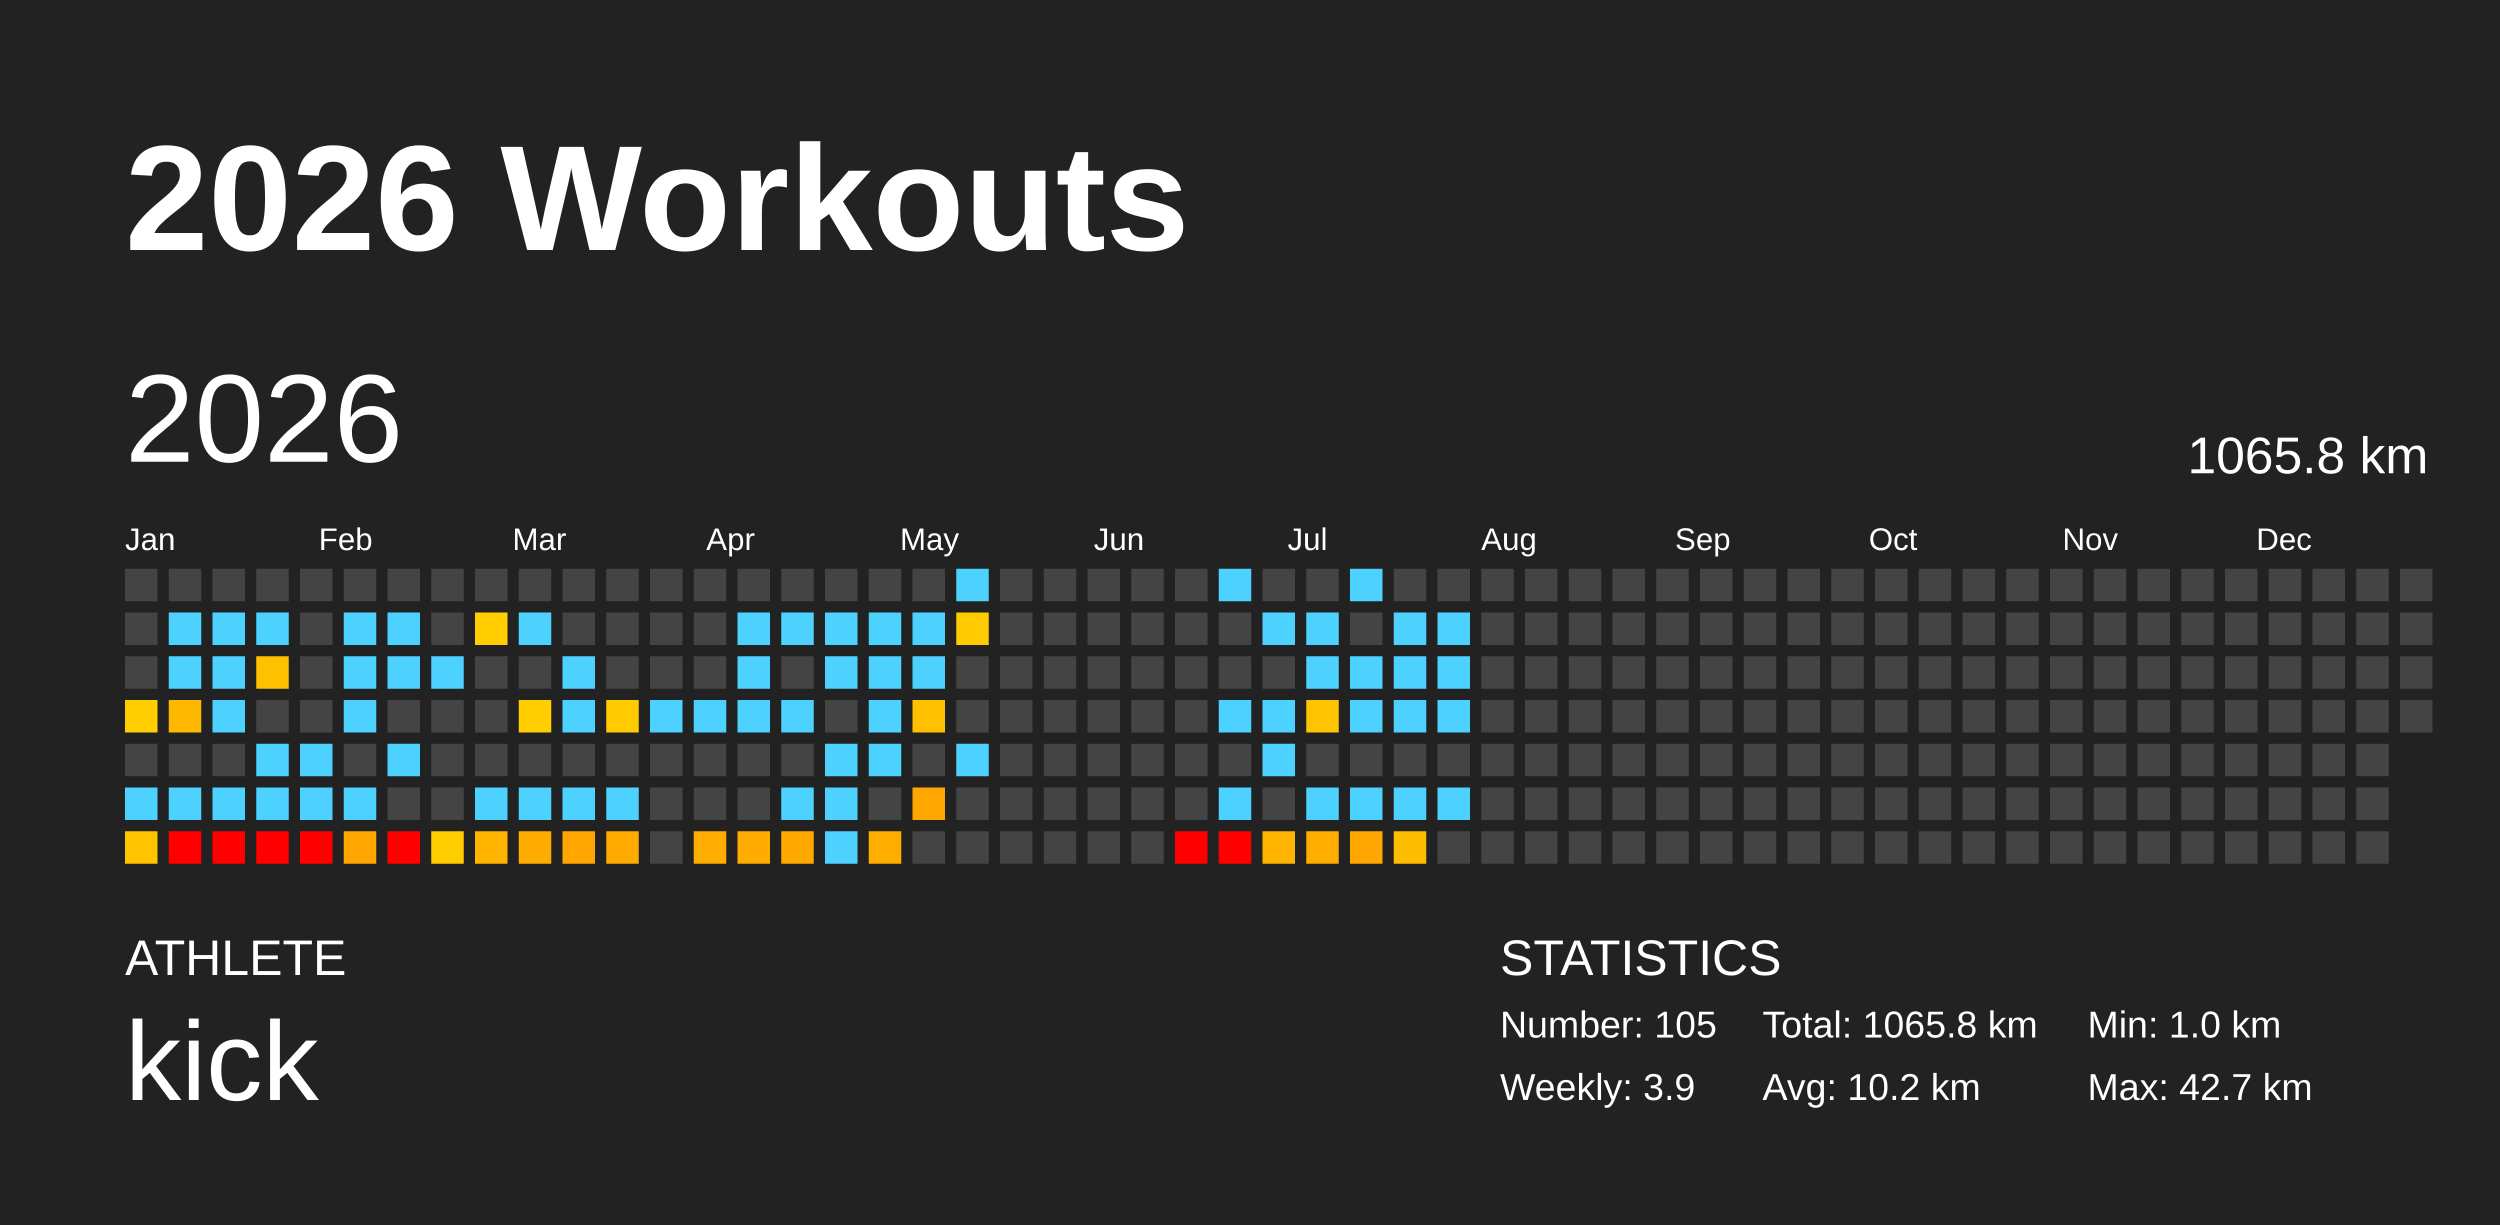
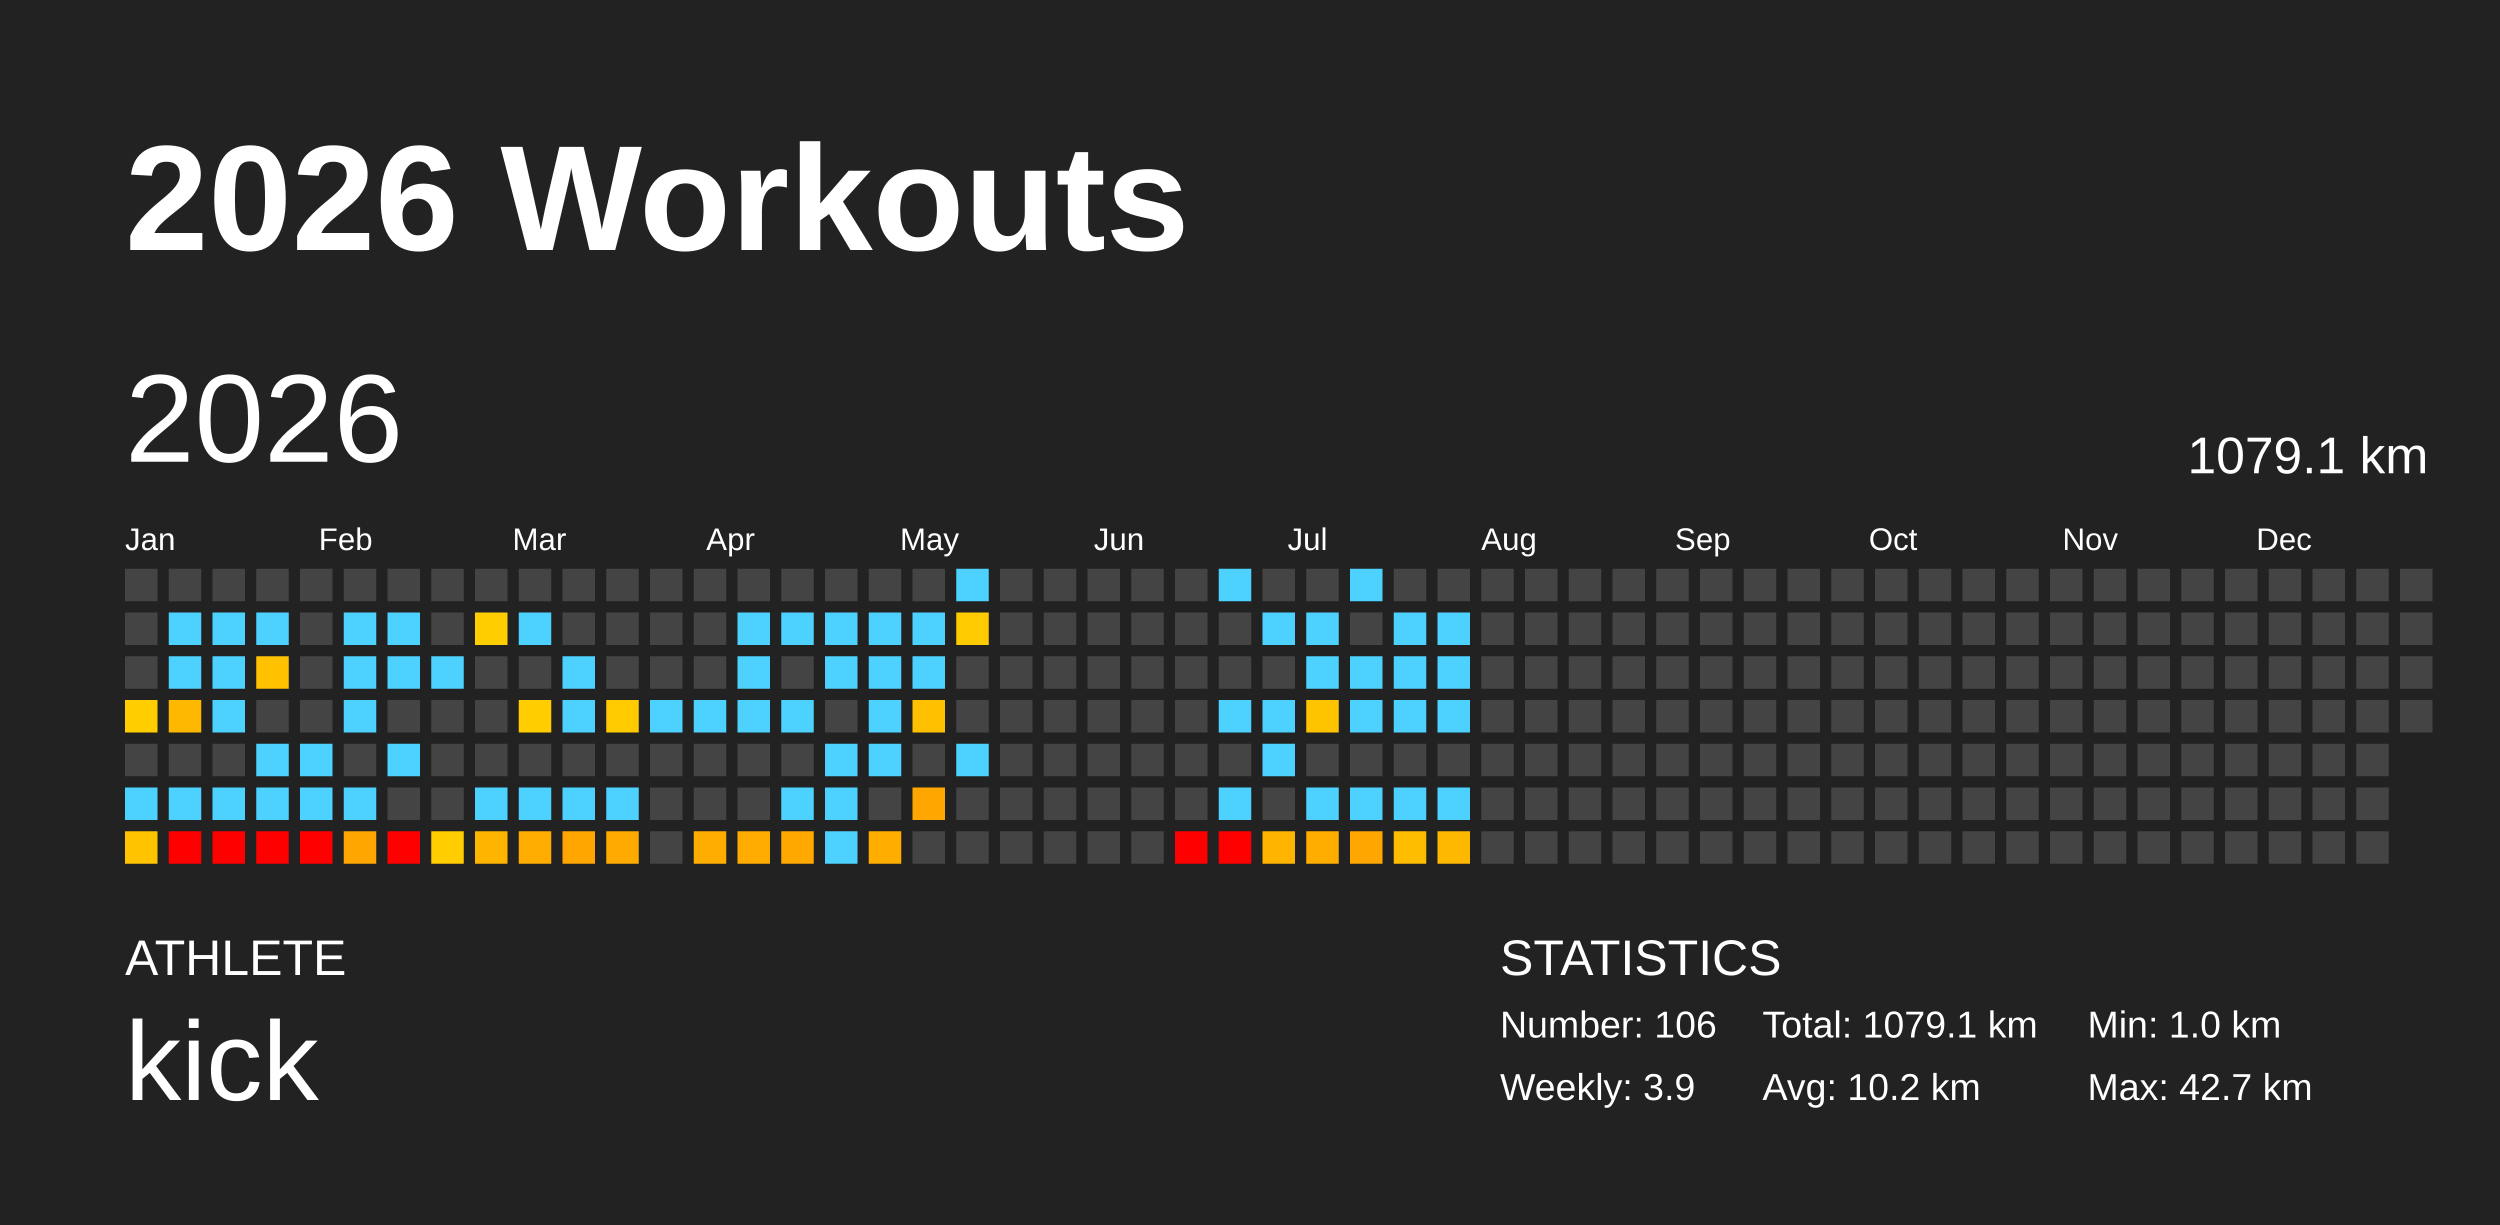
<svg xmlns="http://www.w3.org/2000/svg" baseProfile="full" height="98mm" version="1.1" viewBox="0,0,200,98" width="200mm">
  <defs />
  <rect fill="#222222" height="98" width="200" x="0" y="0" />
  <text fill="#FFFFFF" style="font-size:12px; font-family:Arial; font-weight:bold;" x="10" y="20">2026 Workouts</text>
  <text fill="#FFFFFF" style="font-size:4px; font-family:Arial" x="10" y="78">ATHLETE</text>
  <text fill="#FFFFFF" style="font-size:9px; font-family:Arial" x="10" y="88">kick</text>
  <text fill="#FFFFFF" style="font-size:4px; font-family:Arial" x="120" y="78">STATISTICS</text>
-   <text fill="#FFFFFF" style="font-size:3px; font-family:Arial" x="120" y="83">Number: 105</text>
+   <text fill="#FFFFFF" style="font-size:3px; font-family:Arial" x="120" y="83">Number: 106</text>
  <text fill="#FFFFFF" style="font-size:3px; font-family:Arial" x="120" y="88">Weekly: 3.9</text>
-   <text fill="#FFFFFF" style="font-size:3px; font-family:Arial" x="141" y="83">Total: 1065.8 km</text>
+   <text fill="#FFFFFF" style="font-size:3px; font-family:Arial" x="141" y="83">Total: 1079.1 km</text>
  <text fill="#FFFFFF" style="font-size:3px; font-family:Arial" x="141" y="88">Avg: 10.2 km</text>
  <text fill="#FFFFFF" style="font-size:3px; font-family:Arial" x="167" y="83">Min: 1.0 km</text>
  <text fill="#FFFFFF" style="font-size:3px; font-family:Arial" x="167" y="88">Max: 42.7 km</text>
  <text dominant-baseline="hanging" fill="#FFFFFF" style="font-size:10.0px; font-family:Arial;" x="10" y="30">2026</text>
-   <text dominant-baseline="hanging" fill="#FFFFFF" style="font-size:4.125px; font-family:Arial;" x="175" y="35">1065.8 km</text>
+   <text dominant-baseline="hanging" fill="#FFFFFF" style="font-size:4.125px; font-family:Arial;" x="175" y="35">1079.1 km</text>
  <text fill="#FFFFFF" style="font-size:2.5px; font-family:Arial" x="10.0" y="44">Jan</text>
  <text fill="#FFFFFF" style="font-size:2.5px; font-family:Arial" x="25.5" y="44">Feb</text>
  <text fill="#FFFFFF" style="font-size:2.5px; font-family:Arial" x="41.0" y="44">Mar</text>
  <text fill="#FFFFFF" style="font-size:2.5px; font-family:Arial" x="56.5" y="44">Apr</text>
  <text fill="#FFFFFF" style="font-size:2.5px; font-family:Arial" x="72.0" y="44">May</text>
  <text fill="#FFFFFF" style="font-size:2.5px; font-family:Arial" x="87.5" y="44">Jun</text>
  <text fill="#FFFFFF" style="font-size:2.5px; font-family:Arial" x="103.0" y="44">Jul</text>
  <text fill="#FFFFFF" style="font-size:2.5px; font-family:Arial" x="118.5" y="44">Aug</text>
  <text fill="#FFFFFF" style="font-size:2.5px; font-family:Arial" x="134.0" y="44">Sep</text>
  <text fill="#FFFFFF" style="font-size:2.5px; font-family:Arial" x="149.5" y="44">Oct</text>
  <text fill="#FFFFFF" style="font-size:2.5px; font-family:Arial" x="165.0" y="44">Nov</text>
  <text fill="#FFFFFF" style="font-size:2.5px; font-family:Arial" x="180.5" y="44">Dec</text>
  <rect fill="#444444" height="2.6" width="2.6" x="10.0" y="45.5" />
  <rect fill="#444444" height="2.6" width="2.6" x="10.0" y="49.0" />
  <rect fill="#444444" height="2.6" width="2.6" x="10.0" y="52.5" />
  <rect fill="#ffcd00" height="2.6" width="2.6" x="10.0" y="56.0" />
  <rect fill="#444444" height="2.6" width="2.6" x="10.0" y="59.5" />
  <rect fill="#4dd2ff" height="2.6" width="2.6" x="10.0" y="63.0" />
  <rect fill="#ffc300" height="2.6" width="2.6" x="10.0" y="66.5" />
  <rect fill="#444444" height="2.6" width="2.6" x="13.5" y="45.5" />
  <rect fill="#4dd2ff" height="2.6" width="2.6" x="13.5" y="49.0" />
  <rect fill="#4dd2ff" height="2.6" width="2.6" x="13.5" y="52.5" />
  <rect fill="#ffb800" height="2.6" width="2.6" x="13.5" y="56.0" />
  <rect fill="#444444" height="2.6" width="2.6" x="13.5" y="59.5" />
  <rect fill="#4dd2ff" height="2.6" width="2.6" x="13.5" y="63.0" />
  <rect fill="red" height="2.6" width="2.6" x="13.5" y="66.5" />
  <rect fill="#444444" height="2.6" width="2.6" x="17.0" y="45.5" />
  <rect fill="#4dd2ff" height="2.6" width="2.6" x="17.0" y="49.0" />
  <rect fill="#4dd2ff" height="2.6" width="2.6" x="17.0" y="52.5" />
  <rect fill="#4dd2ff" height="2.6" width="2.6" x="17.0" y="56.0" />
  <rect fill="#444444" height="2.6" width="2.6" x="17.0" y="59.5" />
  <rect fill="#4dd2ff" height="2.6" width="2.6" x="17.0" y="63.0" />
  <rect fill="red" height="2.6" width="2.6" x="17.0" y="66.5" />
  <rect fill="#444444" height="2.6" width="2.6" x="20.5" y="45.5" />
  <rect fill="#4dd2ff" height="2.6" width="2.6" x="20.5" y="49.0" />
  <rect fill="#ffc100" height="2.6" width="2.6" x="20.5" y="52.5" />
  <rect fill="#444444" height="2.6" width="2.6" x="20.5" y="56.0" />
  <rect fill="#4dd2ff" height="2.6" width="2.6" x="20.5" y="59.5" />
  <rect fill="#4dd2ff" height="2.6" width="2.6" x="20.5" y="63.0" />
  <rect fill="red" height="2.6" width="2.6" x="20.5" y="66.5" />
  <rect fill="#444444" height="2.6" width="2.6" x="24.0" y="45.5" />
  <rect fill="#444444" height="2.6" width="2.6" x="24.0" y="49.0" />
  <rect fill="#444444" height="2.6" width="2.6" x="24.0" y="52.5" />
  <rect fill="#444444" height="2.6" width="2.6" x="24.0" y="56.0" />
  <rect fill="#4dd2ff" height="2.6" width="2.6" x="24.0" y="59.5" />
  <rect fill="#4dd2ff" height="2.6" width="2.6" x="24.0" y="63.0" />
  <rect fill="red" height="2.6" width="2.6" x="24.0" y="66.5" />
  <rect fill="#444444" height="2.6" width="2.6" x="27.5" y="45.5" />
  <rect fill="#4dd2ff" height="2.6" width="2.6" x="27.5" y="49.0" />
  <rect fill="#4dd2ff" height="2.6" width="2.6" x="27.5" y="52.5" />
  <rect fill="#4dd2ff" height="2.6" width="2.6" x="27.5" y="56.0" />
  <rect fill="#444444" height="2.6" width="2.6" x="27.5" y="59.5" />
  <rect fill="#4dd2ff" height="2.6" width="2.6" x="27.5" y="63.0" />
  <rect fill="#ffa700" height="2.6" width="2.6" x="27.5" y="66.5" />
  <rect fill="#444444" height="2.6" width="2.6" x="31.0" y="45.5" />
  <rect fill="#4dd2ff" height="2.6" width="2.6" x="31.0" y="49.0" />
  <rect fill="#4dd2ff" height="2.6" width="2.6" x="31.0" y="52.5" />
  <rect fill="#444444" height="2.6" width="2.6" x="31.0" y="56.0" />
  <rect fill="#4dd2ff" height="2.6" width="2.6" x="31.0" y="59.5" />
  <rect fill="#444444" height="2.6" width="2.6" x="31.0" y="63.0" />
  <rect fill="red" height="2.6" width="2.6" x="31.0" y="66.5" />
  <rect fill="#444444" height="2.6" width="2.6" x="34.5" y="45.5" />
  <rect fill="#444444" height="2.6" width="2.6" x="34.5" y="49.0" />
  <rect fill="#4dd2ff" height="2.6" width="2.6" x="34.5" y="52.5" />
  <rect fill="#444444" height="2.6" width="2.6" x="34.5" y="56.0" />
  <rect fill="#444444" height="2.6" width="2.6" x="34.5" y="59.5" />
  <rect fill="#444444" height="2.6" width="2.6" x="34.5" y="63.0" />
  <rect fill="#ffcd00" height="2.6" width="2.6" x="34.5" y="66.5" />
  <rect fill="#444444" height="2.6" width="2.6" x="38.0" y="45.5" />
  <rect fill="#ffcd00" height="2.6" width="2.6" x="38.0" y="49.0" />
  <rect fill="#444444" height="2.6" width="2.6" x="38.0" y="52.5" />
  <rect fill="#444444" height="2.6" width="2.6" x="38.0" y="56.0" />
  <rect fill="#444444" height="2.6" width="2.6" x="38.0" y="59.5" />
  <rect fill="#4dd2ff" height="2.6" width="2.6" x="38.0" y="63.0" />
  <rect fill="#ffb500" height="2.6" width="2.6" x="38.0" y="66.5" />
  <rect fill="#444444" height="2.6" width="2.6" x="41.5" y="45.5" />
  <rect fill="#4dd2ff" height="2.6" width="2.6" x="41.5" y="49.0" />
  <rect fill="#444444" height="2.6" width="2.6" x="41.5" y="52.5" />
  <rect fill="#ffcd00" height="2.6" width="2.6" x="41.5" y="56.0" />
  <rect fill="#444444" height="2.6" width="2.6" x="41.5" y="59.5" />
  <rect fill="#4dd2ff" height="2.6" width="2.6" x="41.5" y="63.0" />
  <rect fill="#ffac00" height="2.6" width="2.6" x="41.5" y="66.5" />
  <rect fill="#444444" height="2.6" width="2.6" x="45.0" y="45.5" />
  <rect fill="#444444" height="2.6" width="2.6" x="45.0" y="49.0" />
  <rect fill="#4dd2ff" height="2.6" width="2.6" x="45.0" y="52.5" />
  <rect fill="#4dd2ff" height="2.6" width="2.6" x="45.0" y="56.0" />
  <rect fill="#444444" height="2.6" width="2.6" x="45.0" y="59.5" />
  <rect fill="#4dd2ff" height="2.6" width="2.6" x="45.0" y="63.0" />
  <rect fill="#ffa600" height="2.6" width="2.6" x="45.0" y="66.5" />
  <rect fill="#444444" height="2.6" width="2.6" x="48.5" y="45.5" />
  <rect fill="#444444" height="2.6" width="2.6" x="48.5" y="49.0" />
  <rect fill="#444444" height="2.6" width="2.6" x="48.5" y="52.5" />
  <rect fill="#ffcb00" height="2.6" width="2.6" x="48.5" y="56.0" />
  <rect fill="#444444" height="2.6" width="2.6" x="48.5" y="59.5" />
  <rect fill="#4dd2ff" height="2.6" width="2.6" x="48.5" y="63.0" />
  <rect fill="#ffaa00" height="2.6" width="2.6" x="48.5" y="66.5" />
  <rect fill="#444444" height="2.6" width="2.6" x="52.0" y="45.5" />
  <rect fill="#444444" height="2.6" width="2.6" x="52.0" y="49.0" />
  <rect fill="#444444" height="2.6" width="2.6" x="52.0" y="52.5" />
  <rect fill="#4dd2ff" height="2.6" width="2.6" x="52.0" y="56.0" />
  <rect fill="#444444" height="2.6" width="2.6" x="52.0" y="59.5" />
  <rect fill="#444444" height="2.6" width="2.6" x="52.0" y="63.0" />
  <rect fill="#444444" height="2.6" width="2.6" x="52.0" y="66.5" />
  <rect fill="#444444" height="2.6" width="2.6" x="55.5" y="45.5" />
  <rect fill="#444444" height="2.6" width="2.6" x="55.5" y="49.0" />
  <rect fill="#444444" height="2.6" width="2.6" x="55.5" y="52.5" />
  <rect fill="#4dd2ff" height="2.6" width="2.6" x="55.5" y="56.0" />
  <rect fill="#444444" height="2.6" width="2.6" x="55.5" y="59.5" />
  <rect fill="#444444" height="2.6" width="2.6" x="55.5" y="63.0" />
  <rect fill="#ffad00" height="2.6" width="2.6" x="55.5" y="66.5" />
  <rect fill="#444444" height="2.6" width="2.6" x="59.0" y="45.5" />
  <rect fill="#4dd2ff" height="2.6" width="2.6" x="59.0" y="49.0" />
  <rect fill="#4dd2ff" height="2.6" width="2.6" x="59.0" y="52.5" />
  <rect fill="#4dd2ff" height="2.6" width="2.6" x="59.0" y="56.0" />
  <rect fill="#444444" height="2.6" width="2.6" x="59.0" y="59.5" />
  <rect fill="#444444" height="2.6" width="2.6" x="59.0" y="63.0" />
  <rect fill="#ffab00" height="2.6" width="2.6" x="59.0" y="66.5" />
  <rect fill="#444444" height="2.6" width="2.6" x="62.5" y="45.5" />
  <rect fill="#4dd2ff" height="2.6" width="2.6" x="62.5" y="49.0" />
  <rect fill="#444444" height="2.6" width="2.6" x="62.5" y="52.5" />
  <rect fill="#4dd2ff" height="2.6" width="2.6" x="62.5" y="56.0" />
  <rect fill="#444444" height="2.6" width="2.6" x="62.5" y="59.5" />
  <rect fill="#4dd2ff" height="2.6" width="2.6" x="62.5" y="63.0" />
  <rect fill="#ffa900" height="2.6" width="2.6" x="62.5" y="66.5" />
  <rect fill="#444444" height="2.6" width="2.6" x="66.0" y="45.5" />
  <rect fill="#4dd2ff" height="2.6" width="2.6" x="66.0" y="49.0" />
  <rect fill="#4dd2ff" height="2.6" width="2.6" x="66.0" y="52.5" />
  <rect fill="#444444" height="2.6" width="2.6" x="66.0" y="56.0" />
  <rect fill="#4dd2ff" height="2.6" width="2.6" x="66.0" y="59.5" />
  <rect fill="#4dd2ff" height="2.6" width="2.6" x="66.0" y="63.0" />
  <rect fill="#4dd2ff" height="2.6" width="2.6" x="66.0" y="66.5" />
  <rect fill="#444444" height="2.6" width="2.6" x="69.5" y="45.5" />
  <rect fill="#4dd2ff" height="2.6" width="2.6" x="69.5" y="49.0" />
  <rect fill="#4dd2ff" height="2.6" width="2.6" x="69.5" y="52.5" />
  <rect fill="#4dd2ff" height="2.6" width="2.6" x="69.5" y="56.0" />
  <rect fill="#4dd2ff" height="2.6" width="2.6" x="69.5" y="59.5" />
  <rect fill="#444444" height="2.6" width="2.6" x="69.5" y="63.0" />
  <rect fill="#ffae00" height="2.6" width="2.6" x="69.5" y="66.5" />
  <rect fill="#444444" height="2.6" width="2.6" x="73.0" y="45.5" />
  <rect fill="#4dd2ff" height="2.6" width="2.6" x="73.0" y="49.0" />
  <rect fill="#4dd2ff" height="2.6" width="2.6" x="73.0" y="52.5" />
  <rect fill="#ffc000" height="2.6" width="2.6" x="73.0" y="56.0" />
  <rect fill="#444444" height="2.6" width="2.6" x="73.0" y="59.5" />
  <rect fill="#ffa700" height="2.6" width="2.6" x="73.0" y="63.0" />
  <rect fill="#444444" height="2.6" width="2.6" x="73.0" y="66.5" />
  <rect fill="#4dd2ff" height="2.6" width="2.6" x="76.5" y="45.5" />
  <rect fill="#ffcb00" height="2.6" width="2.6" x="76.5" y="49.0" />
  <rect fill="#444444" height="2.6" width="2.6" x="76.5" y="52.5" />
  <rect fill="#444444" height="2.6" width="2.6" x="76.5" y="56.0" />
  <rect fill="#4dd2ff" height="2.6" width="2.6" x="76.5" y="59.5" />
  <rect fill="#444444" height="2.6" width="2.6" x="76.5" y="63.0" />
  <rect fill="#444444" height="2.6" width="2.6" x="76.5" y="66.5" />
  <rect fill="#444444" height="2.6" width="2.6" x="80.0" y="45.5" />
  <rect fill="#444444" height="2.6" width="2.6" x="80.0" y="49.0" />
  <rect fill="#444444" height="2.6" width="2.6" x="80.0" y="52.5" />
  <rect fill="#444444" height="2.6" width="2.6" x="80.0" y="56.0" />
  <rect fill="#444444" height="2.6" width="2.6" x="80.0" y="59.5" />
  <rect fill="#444444" height="2.6" width="2.6" x="80.0" y="63.0" />
  <rect fill="#444444" height="2.6" width="2.6" x="80.0" y="66.5" />
  <rect fill="#444444" height="2.6" width="2.6" x="83.5" y="45.5" />
  <rect fill="#444444" height="2.6" width="2.6" x="83.5" y="49.0" />
  <rect fill="#444444" height="2.6" width="2.6" x="83.5" y="52.5" />
  <rect fill="#444444" height="2.6" width="2.6" x="83.5" y="56.0" />
  <rect fill="#444444" height="2.6" width="2.6" x="83.5" y="59.5" />
  <rect fill="#444444" height="2.6" width="2.6" x="83.5" y="63.0" />
  <rect fill="#444444" height="2.6" width="2.6" x="83.5" y="66.5" />
  <rect fill="#444444" height="2.6" width="2.6" x="87.0" y="45.5" />
  <rect fill="#444444" height="2.6" width="2.6" x="87.0" y="49.0" />
  <rect fill="#444444" height="2.6" width="2.6" x="87.0" y="52.5" />
  <rect fill="#444444" height="2.6" width="2.6" x="87.0" y="56.0" />
  <rect fill="#444444" height="2.6" width="2.6" x="87.0" y="59.5" />
  <rect fill="#444444" height="2.6" width="2.6" x="87.0" y="63.0" />
  <rect fill="#444444" height="2.6" width="2.6" x="87.0" y="66.5" />
  <rect fill="#444444" height="2.6" width="2.6" x="90.5" y="45.5" />
  <rect fill="#444444" height="2.6" width="2.6" x="90.5" y="49.0" />
  <rect fill="#444444" height="2.6" width="2.6" x="90.5" y="52.5" />
  <rect fill="#444444" height="2.6" width="2.6" x="90.5" y="56.0" />
  <rect fill="#444444" height="2.6" width="2.6" x="90.5" y="59.5" />
  <rect fill="#444444" height="2.6" width="2.6" x="90.5" y="63.0" />
  <rect fill="#444444" height="2.6" width="2.6" x="90.5" y="66.5" />
  <rect fill="#444444" height="2.6" width="2.6" x="94.0" y="45.5" />
  <rect fill="#444444" height="2.6" width="2.6" x="94.0" y="49.0" />
  <rect fill="#444444" height="2.6" width="2.6" x="94.0" y="52.5" />
  <rect fill="#444444" height="2.6" width="2.6" x="94.0" y="56.0" />
  <rect fill="#444444" height="2.6" width="2.6" x="94.0" y="59.5" />
  <rect fill="#444444" height="2.6" width="2.6" x="94.0" y="63.0" />
  <rect fill="red" height="2.6" width="2.6" x="94.0" y="66.5" />
  <rect fill="#4dd2ff" height="2.6" width="2.6" x="97.5" y="45.5" />
  <rect fill="#444444" height="2.6" width="2.6" x="97.5" y="49.0" />
  <rect fill="#444444" height="2.6" width="2.6" x="97.5" y="52.5" />
  <rect fill="#4dd2ff" height="2.6" width="2.6" x="97.5" y="56.0" />
  <rect fill="#444444" height="2.6" width="2.6" x="97.5" y="59.5" />
  <rect fill="#4dd2ff" height="2.6" width="2.6" x="97.5" y="63.0" />
  <rect fill="red" height="2.6" width="2.6" x="97.5" y="66.5" />
  <rect fill="#444444" height="2.6" width="2.6" x="101.0" y="45.5" />
  <rect fill="#4dd2ff" height="2.6" width="2.6" x="101.0" y="49.0" />
  <rect fill="#444444" height="2.6" width="2.6" x="101.0" y="52.5" />
  <rect fill="#4dd2ff" height="2.6" width="2.6" x="101.0" y="56.0" />
  <rect fill="#4dd2ff" height="2.6" width="2.6" x="101.0" y="59.5" />
  <rect fill="#444444" height="2.6" width="2.6" x="101.0" y="63.0" />
  <rect fill="#ffb400" height="2.6" width="2.6" x="101.0" y="66.5" />
  <rect fill="#444444" height="2.6" width="2.6" x="104.5" y="45.5" />
  <rect fill="#4dd2ff" height="2.6" width="2.6" x="104.5" y="49.0" />
  <rect fill="#4dd2ff" height="2.6" width="2.6" x="104.5" y="52.5" />
  <rect fill="#ffc400" height="2.6" width="2.6" x="104.5" y="56.0" />
  <rect fill="#444444" height="2.6" width="2.6" x="104.5" y="59.5" />
  <rect fill="#4dd2ff" height="2.6" width="2.6" x="104.5" y="63.0" />
  <rect fill="#ffae00" height="2.6" width="2.6" x="104.5" y="66.5" />
  <rect fill="#4dd2ff" height="2.6" width="2.6" x="108.0" y="45.5" />
  <rect fill="#444444" height="2.6" width="2.6" x="108.0" y="49.0" />
  <rect fill="#4dd2ff" height="2.6" width="2.6" x="108.0" y="52.5" />
  <rect fill="#4dd2ff" height="2.6" width="2.6" x="108.0" y="56.0" />
  <rect fill="#444444" height="2.6" width="2.6" x="108.0" y="59.5" />
  <rect fill="#4dd2ff" height="2.6" width="2.6" x="108.0" y="63.0" />
  <rect fill="#ffa700" height="2.6" width="2.6" x="108.0" y="66.5" />
  <rect fill="#444444" height="2.6" width="2.6" x="111.5" y="45.5" />
  <rect fill="#4dd2ff" height="2.6" width="2.6" x="111.5" y="49.0" />
  <rect fill="#4dd2ff" height="2.6" width="2.6" x="111.5" y="52.5" />
  <rect fill="#4dd2ff" height="2.6" width="2.6" x="111.5" y="56.0" />
  <rect fill="#444444" height="2.6" width="2.6" x="111.5" y="59.5" />
  <rect fill="#4dd2ff" height="2.6" width="2.6" x="111.5" y="63.0" />
  <rect fill="#ffbd00" height="2.6" width="2.6" x="111.5" y="66.5" />
  <rect fill="#444444" height="2.6" width="2.6" x="115.0" y="45.5" />
  <rect fill="#4dd2ff" height="2.6" width="2.6" x="115.0" y="49.0" />
  <rect fill="#4dd2ff" height="2.6" width="2.6" x="115.0" y="52.5" />
  <rect fill="#4dd2ff" height="2.6" width="2.6" x="115.0" y="56.0" />
  <rect fill="#444444" height="2.6" width="2.6" x="115.0" y="59.5" />
  <rect fill="#4dd2ff" height="2.6" width="2.6" x="115.0" y="63.0" />
-   <rect fill="#444444" height="2.6" width="2.6" x="115.0" y="66.5" />
+   <rect fill="#ffb800" height="2.6" width="2.6" x="115.0" y="66.5" />
  <rect fill="#444444" height="2.6" width="2.6" x="118.5" y="45.5" />
  <rect fill="#444444" height="2.6" width="2.6" x="118.5" y="49.0" />
  <rect fill="#444444" height="2.6" width="2.6" x="118.5" y="52.5" />
  <rect fill="#444444" height="2.6" width="2.6" x="118.5" y="56.0" />
  <rect fill="#444444" height="2.6" width="2.6" x="118.5" y="59.5" />
  <rect fill="#444444" height="2.6" width="2.6" x="118.5" y="63.0" />
  <rect fill="#444444" height="2.6" width="2.6" x="118.5" y="66.5" />
  <rect fill="#444444" height="2.6" width="2.6" x="122.0" y="45.5" />
  <rect fill="#444444" height="2.6" width="2.6" x="122.0" y="49.0" />
  <rect fill="#444444" height="2.6" width="2.6" x="122.0" y="52.5" />
  <rect fill="#444444" height="2.6" width="2.6" x="122.0" y="56.0" />
  <rect fill="#444444" height="2.6" width="2.6" x="122.0" y="59.5" />
  <rect fill="#444444" height="2.6" width="2.6" x="122.0" y="63.0" />
  <rect fill="#444444" height="2.6" width="2.6" x="122.0" y="66.5" />
  <rect fill="#444444" height="2.6" width="2.6" x="125.5" y="45.5" />
  <rect fill="#444444" height="2.6" width="2.6" x="125.5" y="49.0" />
  <rect fill="#444444" height="2.6" width="2.6" x="125.5" y="52.5" />
  <rect fill="#444444" height="2.6" width="2.6" x="125.5" y="56.0" />
  <rect fill="#444444" height="2.6" width="2.6" x="125.5" y="59.5" />
  <rect fill="#444444" height="2.6" width="2.6" x="125.5" y="63.0" />
  <rect fill="#444444" height="2.6" width="2.6" x="125.5" y="66.5" />
  <rect fill="#444444" height="2.6" width="2.6" x="129.0" y="45.5" />
  <rect fill="#444444" height="2.6" width="2.6" x="129.0" y="49.0" />
  <rect fill="#444444" height="2.6" width="2.6" x="129.0" y="52.5" />
  <rect fill="#444444" height="2.6" width="2.6" x="129.0" y="56.0" />
  <rect fill="#444444" height="2.6" width="2.6" x="129.0" y="59.5" />
  <rect fill="#444444" height="2.6" width="2.6" x="129.0" y="63.0" />
  <rect fill="#444444" height="2.6" width="2.6" x="129.0" y="66.5" />
  <rect fill="#444444" height="2.6" width="2.6" x="132.5" y="45.5" />
  <rect fill="#444444" height="2.6" width="2.6" x="132.5" y="49.0" />
  <rect fill="#444444" height="2.6" width="2.6" x="132.5" y="52.5" />
  <rect fill="#444444" height="2.6" width="2.6" x="132.5" y="56.0" />
  <rect fill="#444444" height="2.6" width="2.6" x="132.5" y="59.5" />
  <rect fill="#444444" height="2.6" width="2.6" x="132.5" y="63.0" />
  <rect fill="#444444" height="2.6" width="2.6" x="132.5" y="66.5" />
  <rect fill="#444444" height="2.6" width="2.6" x="136.0" y="45.5" />
  <rect fill="#444444" height="2.6" width="2.6" x="136.0" y="49.0" />
  <rect fill="#444444" height="2.6" width="2.6" x="136.0" y="52.5" />
  <rect fill="#444444" height="2.6" width="2.6" x="136.0" y="56.0" />
  <rect fill="#444444" height="2.6" width="2.6" x="136.0" y="59.5" />
  <rect fill="#444444" height="2.6" width="2.6" x="136.0" y="63.0" />
  <rect fill="#444444" height="2.6" width="2.6" x="136.0" y="66.5" />
  <rect fill="#444444" height="2.6" width="2.6" x="139.5" y="45.5" />
  <rect fill="#444444" height="2.6" width="2.6" x="139.5" y="49.0" />
  <rect fill="#444444" height="2.6" width="2.6" x="139.5" y="52.5" />
  <rect fill="#444444" height="2.6" width="2.6" x="139.5" y="56.0" />
  <rect fill="#444444" height="2.6" width="2.6" x="139.5" y="59.5" />
  <rect fill="#444444" height="2.6" width="2.6" x="139.5" y="63.0" />
  <rect fill="#444444" height="2.6" width="2.6" x="139.5" y="66.5" />
  <rect fill="#444444" height="2.6" width="2.6" x="143.0" y="45.5" />
  <rect fill="#444444" height="2.6" width="2.6" x="143.0" y="49.0" />
  <rect fill="#444444" height="2.6" width="2.6" x="143.0" y="52.5" />
  <rect fill="#444444" height="2.6" width="2.6" x="143.0" y="56.0" />
  <rect fill="#444444" height="2.6" width="2.6" x="143.0" y="59.5" />
  <rect fill="#444444" height="2.6" width="2.6" x="143.0" y="63.0" />
  <rect fill="#444444" height="2.6" width="2.6" x="143.0" y="66.5" />
  <rect fill="#444444" height="2.6" width="2.6" x="146.5" y="45.5" />
  <rect fill="#444444" height="2.6" width="2.6" x="146.5" y="49.0" />
  <rect fill="#444444" height="2.6" width="2.6" x="146.5" y="52.5" />
  <rect fill="#444444" height="2.6" width="2.6" x="146.5" y="56.0" />
  <rect fill="#444444" height="2.6" width="2.6" x="146.5" y="59.5" />
  <rect fill="#444444" height="2.6" width="2.6" x="146.5" y="63.0" />
  <rect fill="#444444" height="2.6" width="2.6" x="146.5" y="66.5" />
  <rect fill="#444444" height="2.6" width="2.6" x="150.0" y="45.5" />
  <rect fill="#444444" height="2.6" width="2.6" x="150.0" y="49.0" />
  <rect fill="#444444" height="2.6" width="2.6" x="150.0" y="52.5" />
  <rect fill="#444444" height="2.6" width="2.6" x="150.0" y="56.0" />
  <rect fill="#444444" height="2.6" width="2.6" x="150.0" y="59.5" />
  <rect fill="#444444" height="2.6" width="2.6" x="150.0" y="63.0" />
  <rect fill="#444444" height="2.6" width="2.6" x="150.0" y="66.5" />
  <rect fill="#444444" height="2.6" width="2.6" x="153.5" y="45.5" />
  <rect fill="#444444" height="2.6" width="2.6" x="153.5" y="49.0" />
  <rect fill="#444444" height="2.6" width="2.6" x="153.5" y="52.5" />
  <rect fill="#444444" height="2.6" width="2.6" x="153.5" y="56.0" />
  <rect fill="#444444" height="2.6" width="2.6" x="153.5" y="59.5" />
  <rect fill="#444444" height="2.6" width="2.6" x="153.5" y="63.0" />
  <rect fill="#444444" height="2.6" width="2.6" x="153.5" y="66.5" />
  <rect fill="#444444" height="2.6" width="2.6" x="157.0" y="45.5" />
  <rect fill="#444444" height="2.6" width="2.6" x="157.0" y="49.0" />
  <rect fill="#444444" height="2.6" width="2.6" x="157.0" y="52.5" />
  <rect fill="#444444" height="2.6" width="2.6" x="157.0" y="56.0" />
  <rect fill="#444444" height="2.6" width="2.6" x="157.0" y="59.5" />
  <rect fill="#444444" height="2.6" width="2.6" x="157.0" y="63.0" />
  <rect fill="#444444" height="2.6" width="2.6" x="157.0" y="66.5" />
  <rect fill="#444444" height="2.6" width="2.6" x="160.5" y="45.5" />
  <rect fill="#444444" height="2.6" width="2.6" x="160.5" y="49.0" />
  <rect fill="#444444" height="2.6" width="2.6" x="160.5" y="52.5" />
  <rect fill="#444444" height="2.6" width="2.6" x="160.5" y="56.0" />
  <rect fill="#444444" height="2.6" width="2.6" x="160.5" y="59.5" />
  <rect fill="#444444" height="2.6" width="2.6" x="160.5" y="63.0" />
  <rect fill="#444444" height="2.6" width="2.6" x="160.5" y="66.5" />
  <rect fill="#444444" height="2.6" width="2.6" x="164.0" y="45.5" />
  <rect fill="#444444" height="2.6" width="2.6" x="164.0" y="49.0" />
  <rect fill="#444444" height="2.6" width="2.6" x="164.0" y="52.5" />
  <rect fill="#444444" height="2.6" width="2.6" x="164.0" y="56.0" />
  <rect fill="#444444" height="2.6" width="2.6" x="164.0" y="59.5" />
  <rect fill="#444444" height="2.6" width="2.6" x="164.0" y="63.0" />
  <rect fill="#444444" height="2.6" width="2.6" x="164.0" y="66.5" />
  <rect fill="#444444" height="2.6" width="2.6" x="167.5" y="45.5" />
  <rect fill="#444444" height="2.6" width="2.6" x="167.5" y="49.0" />
  <rect fill="#444444" height="2.6" width="2.6" x="167.5" y="52.5" />
  <rect fill="#444444" height="2.6" width="2.6" x="167.5" y="56.0" />
  <rect fill="#444444" height="2.6" width="2.6" x="167.5" y="59.5" />
  <rect fill="#444444" height="2.6" width="2.6" x="167.5" y="63.0" />
  <rect fill="#444444" height="2.6" width="2.6" x="167.5" y="66.5" />
  <rect fill="#444444" height="2.6" width="2.6" x="171.0" y="45.5" />
  <rect fill="#444444" height="2.6" width="2.6" x="171.0" y="49.0" />
  <rect fill="#444444" height="2.6" width="2.6" x="171.0" y="52.5" />
  <rect fill="#444444" height="2.6" width="2.6" x="171.0" y="56.0" />
  <rect fill="#444444" height="2.6" width="2.6" x="171.0" y="59.5" />
  <rect fill="#444444" height="2.6" width="2.6" x="171.0" y="63.0" />
  <rect fill="#444444" height="2.6" width="2.6" x="171.0" y="66.5" />
  <rect fill="#444444" height="2.6" width="2.6" x="174.5" y="45.5" />
  <rect fill="#444444" height="2.6" width="2.6" x="174.5" y="49.0" />
  <rect fill="#444444" height="2.6" width="2.6" x="174.5" y="52.5" />
  <rect fill="#444444" height="2.6" width="2.6" x="174.5" y="56.0" />
  <rect fill="#444444" height="2.6" width="2.6" x="174.5" y="59.5" />
  <rect fill="#444444" height="2.6" width="2.6" x="174.5" y="63.0" />
  <rect fill="#444444" height="2.6" width="2.6" x="174.5" y="66.5" />
  <rect fill="#444444" height="2.6" width="2.6" x="178.0" y="45.5" />
  <rect fill="#444444" height="2.6" width="2.6" x="178.0" y="49.0" />
  <rect fill="#444444" height="2.6" width="2.6" x="178.0" y="52.5" />
  <rect fill="#444444" height="2.6" width="2.6" x="178.0" y="56.0" />
  <rect fill="#444444" height="2.6" width="2.6" x="178.0" y="59.5" />
  <rect fill="#444444" height="2.6" width="2.6" x="178.0" y="63.0" />
  <rect fill="#444444" height="2.6" width="2.6" x="178.0" y="66.5" />
  <rect fill="#444444" height="2.6" width="2.6" x="181.5" y="45.5" />
  <rect fill="#444444" height="2.6" width="2.6" x="181.5" y="49.0" />
  <rect fill="#444444" height="2.6" width="2.6" x="181.5" y="52.5" />
  <rect fill="#444444" height="2.6" width="2.6" x="181.5" y="56.0" />
  <rect fill="#444444" height="2.6" width="2.6" x="181.5" y="59.5" />
  <rect fill="#444444" height="2.6" width="2.6" x="181.5" y="63.0" />
  <rect fill="#444444" height="2.6" width="2.6" x="181.5" y="66.5" />
  <rect fill="#444444" height="2.6" width="2.6" x="185.0" y="45.5" />
  <rect fill="#444444" height="2.6" width="2.6" x="185.0" y="49.0" />
  <rect fill="#444444" height="2.6" width="2.6" x="185.0" y="52.5" />
  <rect fill="#444444" height="2.6" width="2.6" x="185.0" y="56.0" />
  <rect fill="#444444" height="2.6" width="2.6" x="185.0" y="59.5" />
  <rect fill="#444444" height="2.6" width="2.6" x="185.0" y="63.0" />
  <rect fill="#444444" height="2.6" width="2.6" x="185.0" y="66.5" />
  <rect fill="#444444" height="2.6" width="2.6" x="188.5" y="45.5" />
  <rect fill="#444444" height="2.6" width="2.6" x="188.5" y="49.0" />
  <rect fill="#444444" height="2.6" width="2.6" x="188.5" y="52.5" />
  <rect fill="#444444" height="2.6" width="2.6" x="188.5" y="56.0" />
  <rect fill="#444444" height="2.6" width="2.6" x="188.5" y="59.5" />
  <rect fill="#444444" height="2.6" width="2.6" x="188.5" y="63.0" />
  <rect fill="#444444" height="2.6" width="2.6" x="188.5" y="66.5" />
  <rect fill="#444444" height="2.6" width="2.6" x="192.0" y="45.5" />
  <rect fill="#444444" height="2.6" width="2.6" x="192.0" y="49.0" />
  <rect fill="#444444" height="2.6" width="2.6" x="192.0" y="52.5" />
  <rect fill="#444444" height="2.6" width="2.6" x="192.0" y="56.0" />
</svg>
